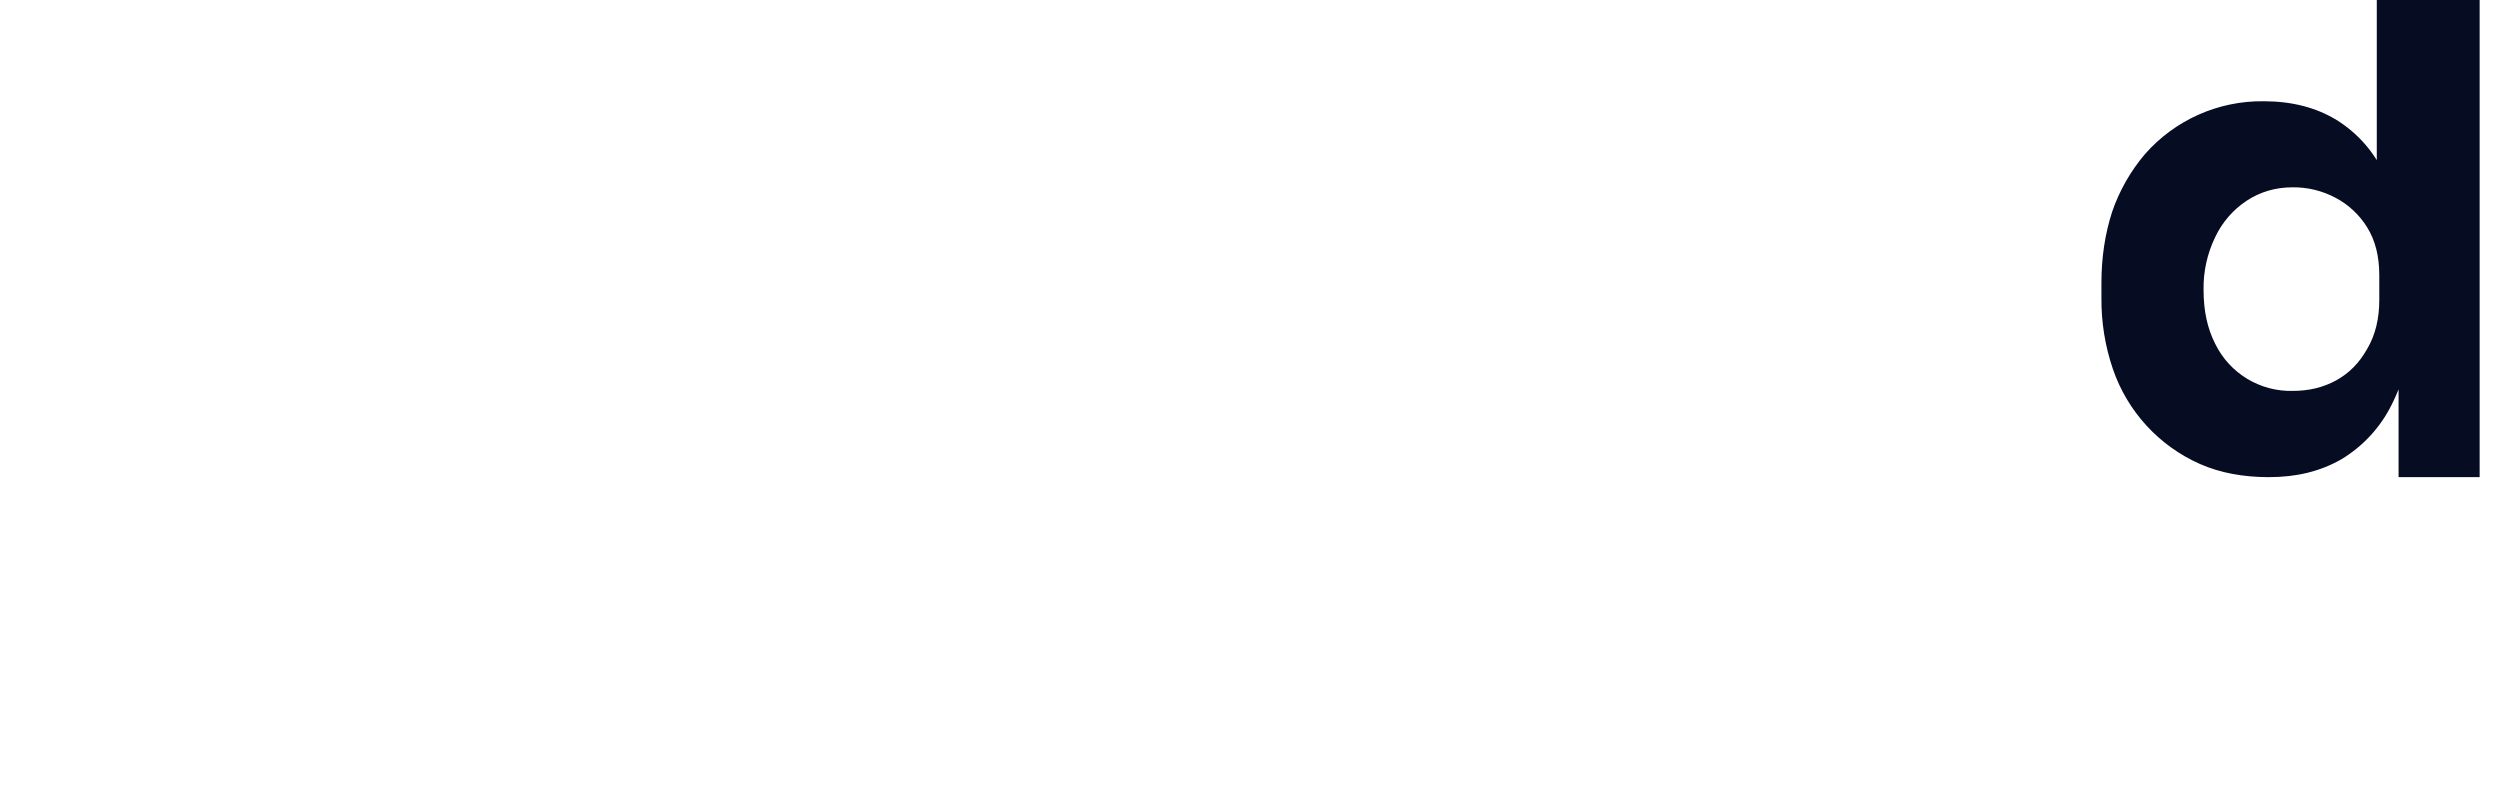
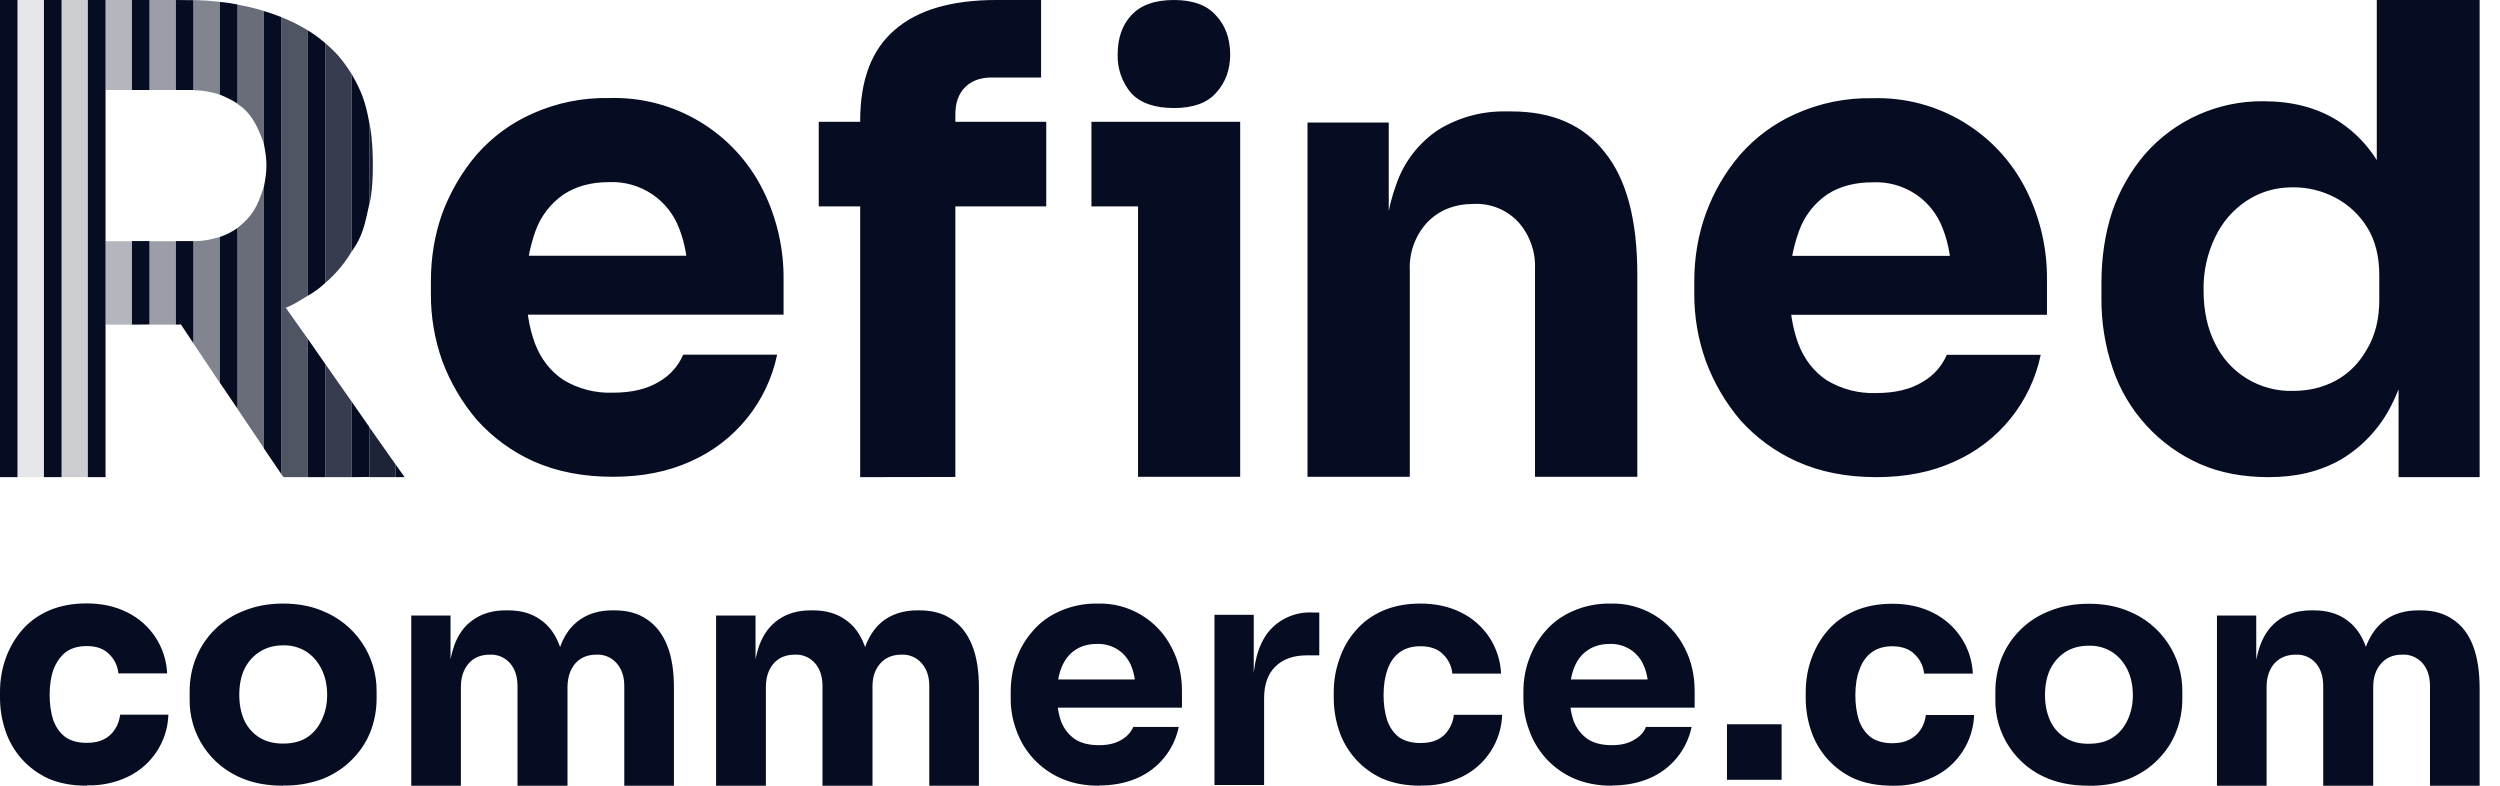
<svg xmlns="http://www.w3.org/2000/svg" width="140" height="44" fill="none" aria-label="Refined Commerce" viewBox="0 0 140 44">
  <g fill="#060D22">
-     <path d="M127.04 26.72c-1.38 0-2.7-.23-3.85-.74a9 9 0 0 1-4.87-5.32 12 12 0 0 1-.64-3.98v-.83q0-2.14.6-3.99a10 10 0 0 1 1.830-3.22 8.7 8.7 0 0 1 6.66-2.97q2.36 0 4.08 1.05a7 7 0 0 1 2.68 3.05q.97 1.98 1.07 4.92l-1.5-1.41V0h5.76v26.72h-4.54v-8.85h.78a11 11 0 0 1-1.18 4.82 7.4 7.4 0 0 1-2.82 3.04c-1.2.68-2.51.99-4.060.99m1.37-4.83q1.33 0 2.4-.58 1.1-.6 1.75-1.77.69-1.16.68-2.79v-1.34q0-1.59-.68-2.68a4.6 4.6 0 0 0-1.78-1.66 5 5 0 0 0-2.4-.58q-1.43 0-2.58.76a5 5 0 0 0-1.75 2.03 6.5 6.5 0 0 0-.65 2.97q0 1.73.65 3a4.7 4.7 0 0 0 4.36 2.64" />
+     <path d="M127.04 26.72c-1.38 0-2.7-.23-3.85-.74a9 9 0 0 1-4.87-5.32 12 12 0 0 1-.64-3.98v-.83q0-2.14.6-3.99a10 10 0 0 1 1.83-3.22 8.7 8.7 0 0 1 6.66-2.97q2.36 0 4.08 1.05a7 7 0 0 1 2.68 3.05q.97 1.98 1.07 4.92l-1.5-1.41V0h5.76v26.72h-4.54v-8.85h.78a11 11 0 0 1-1.18 4.82 7.4 7.4 0 0 1-2.82 3.04c-1.2.68-2.51.99-4.06.99m1.37-4.83q1.33 0 2.4-.58 1.1-.6 1.75-1.77.69-1.16.68-2.79v-1.34q0-1.59-.68-2.68a4.6 4.6 0 0 0-1.78-1.66 5 5 0 0 0-2.4-.58q-1.43 0-2.58.76a5 5 0 0 0-1.75 2.03 6.5 6.5 0 0 0-.65 2.97q0 1.73.65 3a4.7 4.7 0 0 0 4.36 2.64m-23.33 4.83q-2.5 0-4.44-.87a9.5 9.5 0 0 1-3.18-2.32 11 11 0 0 1-1.93-3.3 11 11 0 0 1-.65-3.76v-.72q0-2 .65-3.8.68-1.85 1.93-3.3a9 9 0 0 1 3.11-2.28 10 10 0 0 1 4.3-.87 9.3 9.3 0 0 1 8.62 5.18 11 11 0 0 1 1.14 5v1.95H97.28v-3.3h13.88l-1.86 1.52q0-1.77-.5-3.04a4 4 0 0 0-1.5-1.92 4 4 0 0 0-2.44-.68q-1.5 0-2.54.68a4.2 4.2 0 0 0-1.57 2.03 9 9 0 0 0-.54 3.22q0 1.78.5 3.12.5 1.3 1.58 2.03a5 5 0 0 0 2.79.72q1.57 0 2.58-.62a3.2 3.2 0 0 0 1.36-1.52h5.26a8.4 8.4 0 0 1-4.84 5.98q-1.89.87-4.36.87m-31.86-.02V6.86h4.55v8.5h-.33q0-3.03.76-5.06a6 6 0 0 1 2.36-3.04 7 7 0 0 1 3.83-1.02h.25q3.44 0 5.22 2.28 1.83 2.25 1.83 6.85V26.7h-5.73V15.04a3.7 3.7 0 0 0-.93-2.6 3.2 3.2 0 0 0-2.5-1.02q-1.62 0-2.62 1.05a3.7 3.7 0 0 0-.96 2.68V26.7zm-9.49 0V6.82h5.72V26.7zm-2.61-15.14V6.82h8.33v4.74zm4.62-5.51q-1.62 0-2.4-.84a3.2 3.2 0 0 1-.75-2.17q0-1.35.75-2.17.78-.87 2.4-.87 1.6 0 2.36.87.78.83.79 2.17 0 1.31-.8 2.17-.75.84-2.35.84M48.17 26.72V6.77q0-3.45 1.94-5.1Q52.03 0 55.8 0h2.5v4.34h-2.76q-.96 0-1.5.55-.54.54-.54 1.52v20.3zm-2.32-15.16V6.82h12.74v4.74zM34.33 26.7q-2.5 0-4.44-.86a9.5 9.5 0 0 1-3.18-2.32 11 11 0 0 1-1.94-3.3 11 11 0 0 1-.64-3.76v-.72q0-2 .64-3.8.69-1.84 1.94-3.3a9 9 0 0 1 3.11-2.28 10 10 0 0 1 4.3-.87 9.3 9.3 0 0 1 8.62 5.18 11 11 0 0 1 1.14 5v1.95H26.53v-3.3H40.4l-1.86 1.53q0-1.78-.5-3.04a4 4 0 0 0-1.5-1.92 4 4 0 0 0-2.44-.69q-1.5 0-2.54.69A4.2 4.2 0 0 0 30 12.9a9 9 0 0 0-.54 3.23q0 1.77.5 3.11.5 1.3 1.58 2.03a5 5 0 0 0 2.79.72q1.57 0 2.57-.61a3.2 3.2 0 0 0 1.36-1.52h5.26a8.4 8.4 0 0 1-4.83 5.97q-1.9.87-4.36.87M0 26.72V0h.98v26.72zm2.46 0V0h.99v26.72z" />
+     <path fill-opacity=".1" d="M.98 26.72V0h1.48v26.72z" />
+     <path fill-opacity=".2" d="M3.45 26.72V0h1.47v26.72z" />
+     <path fill-opacity=".3" d="M5.9 5.04V0h1.5v5.04z" />
+     <path fill-opacity=".4" d="M8.37 5.04V0h1.48v5.04z" />
+     <path fill-opacity=".5" d="M10.83 5.04V0c.57.02.9.04 1.48.1v5.2a5 5 0 0 0-1.48-.25" />
+     <path fill-opacity=".6" d="M13.3 5.81V.26c.54.1.86.17 1.47.35v7.41c-.37-1.02-.71-1.7-1.47-2.2" />
+     <path fill-opacity=".8" d="M18.22 15.84V2.42c.65.56.97.94 1.48 1.74v9.91a7 7 0 0 1-1.48 1.77" />
+     <path fill-opacity=".9" d="M20.68 11.43V6.87s.2.75.2 2.37-.2 2.19-.2 2.19" />
+     <path fill-opacity=".7" d="M15.76.96c.59.24.9.4 1.48.74v14.86c-.5.3-.87.55-1.24.67l1.24 1.75v7.74h-1.36l-.12-.16z" />
+     <path fill-opacity=".3" d="M5.9 18.18v-4.67h1.5v4.67z" />
+     <path fill-opacity=".4" d="M8.37 18.18v-4.67h1.48v4.67z" />
+     <path fill-opacity=".8" d="M18.22 26.72v-6.33l1.48 2.11v4.22z" />
+     <path fill-opacity=".9" d="M20.68 26.72v-2.8l1.48 2.1v.7z" />
+     <path fill-opacity=".5" d="M10.83 19.23v-5.72c.62-.01.93-.09 1.48-.24v8.17z" />
+     <path fill-opacity=".6" d="M13.3 22.9V12.76c.86-.67 1.12-1.21 1.47-2.28v14.6z" />
+     <path d="M4.92 26.72V0h.99v26.72zM7.39 5.04V0h.98v5.04zm2.46 0V0l.98.01v5.03zm2.46.26V.11c.39.03.61.07.99.14V5.8a6 6 0 0 0-.99-.5m4.93 11.26V1.7c.4.25.6.4.98.72v13.42a5 5 0 0 1-.98.72m2.46-2.48V4.16c.55.96.77 1.56.98 2.71v4.56c-.24 1.12-.37 1.8-.98 2.65m-4.93-6.05V.62c.4.11.61.2.99.34v25.6l-.99-1.46V10.5c.2-.97.2-1.51 0-2.47M7.39 18.18V13.5h.98v4.67zm2.46 0V13.5h.98v5.72l-.7-1.05zm2.46 3.25v-8.16c.39-.14.6-.24.99-.5v10.12zm4.93 5.29v-7.74l.98 1.41v6.33zm2.46 0V22.5l.98 1.41v2.8zm2.46 0v-.7l.5.7zM124.15 44v-9.53h2.2v4.1h-.15a7 7 0 0 1 .37-2.43q.36-.97 1.09-1.46.73-.5 1.79-.5h.12q1.07 0 1.79.5.73.49 1.1 1.46t.38 2.44h-.68a7 7 0 0 1 .36-2.44q.39-.97 1.11-1.46.74-.5 1.8-.5h.11q1.09 0 1.81.5.75.49 1.13 1.46t.38 2.44V44h-2.78v-5.58q0-.79-.41-1.27a1.4 1.4 0 0 0-1.15-.49q-.75 0-1.18.5-.44.5-.44 1.31V44h-2.8v-5.58q0-.79-.4-1.27a1.4 1.4 0 0 0-1.14-.49q-.75 0-1.2.5-.43.5-.43 1.31V44zm-7.18 0q-1.26 0-2.23-.38a4.7 4.7 0 0 1-3-4.49v-.4q0-.98.35-1.88a4.7 4.7 0 0 1 2.7-2.64q.98-.4 2.18-.4 1.23 0 2.19.4a4.8 4.8 0 0 1 3.05 4.52v.4q0 .98-.35 1.86-.34.87-1.02 1.55-.66.68-1.63 1.08a6 6 0 0 1-2.24.38m0-2.35q.82 0 1.35-.35t.82-.97q.3-.63.3-1.39 0-.81-.3-1.43t-.85-.99a2.3 2.3 0 0 0-1.32-.36q-.77 0-1.32.36-.56.37-.86 1-.27.6-.27 1.42 0 .76.28 1.4.27.6.83.96t1.34.35M105.98 44q-1.23 0-2.15-.4a4.5 4.5 0 0 1-2.41-2.68q-.3-.89-.3-1.82v-.33q0-.98.31-1.86.32-.9.92-1.6t1.52-1.1 2.1-.4q1.28 0 2.27.5a4 4 0 0 1 2.24 3.41h-2.73a1.7 1.7 0 0 0-.52-1.07q-.43-.45-1.26-.46-.7 0-1.17.35-.45.34-.67.96-.23.6-.23 1.44 0 .76.2 1.4.22.6.67.95.47.33 1.21.33.56 0 .94-.2.4-.2.63-.55.24-.36.3-.83h2.7a4 4 0 0 1-2.27 3.47 5 5 0 0 1-2.3.49m-9.27-.33v-3.11h3.06v3.11zm-6.45.33q-1.2 0-2.15-.42a4.6 4.6 0 0 1-2.48-2.7 5 5 0 0 1-.32-1.8v-.35q0-.96.32-1.83.33-.9.93-1.58.61-.7 1.52-1.1a5 5 0 0 1 2.08-.42 4.5 4.5 0 0 1 4.19 2.5q.55 1.08.55 2.39v.94h-8.42v-1.58h6.74l-.9.73q0-.86-.25-1.46a2 2 0 0 0-.73-.92 2 2 0 0 0-1.18-.34q-.73 0-1.23.34-.51.33-.77.97t-.26 1.55q0 .84.24 1.5.25.6.77.97.53.34 1.35.34.77 0 1.25-.3.5-.28.66-.72h2.56a4 4 0 0 1-2.35 2.87q-.92.4-2.12.41m-10.7.01q-1.23 0-2.15-.4a4.5 4.5 0 0 1-2.42-2.68q-.3-.9-.3-1.83v-.33q0-.98.32-1.86.3-.9.92-1.6.6-.7 1.51-1.1.92-.4 2.1-.4 1.29 0 2.28.5a4 4 0 0 1 2.24 3.42h-2.73a1.7 1.7 0 0 0-.52-1.08q-.43-.45-1.27-.45-.7 0-1.16.34t-.68.96-.22 1.44q0 .77.2 1.4.21.6.66.95.47.33 1.22.33.55 0 .94-.19.4-.2.62-.56.24-.36.3-.83h2.7a4 4 0 0 1-2.27 3.48 5 5 0 0 1-2.3.48m-11.54-.03v-9.53h2.2v4.09h-.04q0-2.02.85-3.12a3 3 0 0 1 2.5-1.1h.36v2.4h-.7q-1.13 0-1.76.63-.63.61-.63 1.78v4.85zm-6.46.04q-1.22 0-2.15-.42a4.6 4.6 0 0 1-2.49-2.7 5 5 0 0 1-.31-1.8v-.35q0-.96.31-1.83.33-.9.94-1.58.6-.7 1.51-1.1a5 5 0 0 1 2.08-.42 4.5 4.5 0 0 1 4.19 2.5q.56 1.08.56 2.39v.94h-8.43v-1.58h6.74l-.9.73q0-.86-.24-1.46a2 2 0 0 0-.73-.92 2 2 0 0 0-1.19-.34q-.73 0-1.23.34-.5.33-.76.97t-.26 1.55q0 .84.24 1.5.24.6.76.97.52.34 1.36.34.76 0 1.25-.3.48-.28.66-.72h2.55a4 4 0 0 1-2.34 2.87q-.92.4-2.12.41M40.1 44v-9.53h2.21v4.1h-.15a7 7 0 0 1 .36-2.43q.36-.97 1.1-1.46.73-.5 1.78-.5h.13q1.06 0 1.78.5.74.49 1.1 1.46.38.97.38 2.44h-.68a7 7 0 0 1 .37-2.44q.38-.97 1.1-1.46.75-.5 1.8-.5h.12q1.08 0 1.8.5.75.49 1.14 1.46t.38 2.44V44h-2.78v-5.58q0-.79-.42-1.27a1.4 1.4 0 0 0-1.14-.49q-.75 0-1.19.5t-.43 1.31V44h-2.8v-5.58q0-.79-.41-1.27a1.4 1.4 0 0 0-1.13-.49q-.77 0-1.2.5t-.43 1.31V44zm-17.07 0v-9.53h2.2v4.1h-.15a7 7 0 0 1 .36-2.43q.35-.97 1.1-1.46.73-.5 1.78-.5h.13q1.07 0 1.78.5.74.49 1.1 1.46.38.97.38 2.44h-.68a7 7 0 0 1 .37-2.44q.37-.97 1.11-1.46.73-.5 1.79-.5h.12q1.08 0 1.8.5.75.49 1.14 1.46t.38 2.44V44h-2.78v-5.58q0-.79-.42-1.27a1.4 1.4 0 0 0-1.14-.49q-.75 0-1.19.5-.42.5-.43 1.31V44h-2.8v-5.58q0-.79-.41-1.27a1.4 1.4 0 0 0-1.13-.49q-.77 0-1.2.5t-.43 1.31V44zm-7.18 0q-1.26 0-2.23-.39a4.7 4.7 0 0 1-3-4.49v-.4q0-.99.35-1.87a4.7 4.7 0 0 1 2.7-2.65q.98-.4 2.18-.4 1.23 0 2.18.4a4.8 4.8 0 0 1 3.06 4.52v.4q0 .97-.35 1.87-.35.87-1.02 1.54-.66.68-1.63 1.08a6 6 0 0 1-2.24.38m0-2.35q.82 0 1.35-.35t.82-.98q.3-.62.3-1.39 0-.81-.3-1.42-.3-.63-.85-1a2.3 2.3 0 0 0-1.32-.36q-.76 0-1.32.37-.56.36-.86.99-.27.6-.27 1.42 0 .77.27 1.4.29.62.84.97t1.34.35M4.86 44q-1.23 0-2.15-.4A4.5 4.5 0 0 1 .3 40.91q-.3-.9-.3-1.83v-.33q0-.98.31-1.86.32-.9.92-1.6t1.51-1.1q.93-.4 2.1-.4 1.29 0 2.28.5a4 4 0 0 1 2.24 3.42H6.63a1.7 1.7 0 0 0-.52-1.08q-.43-.45-1.26-.45-.7 0-1.17.34-.44.35-.68.96-.22.6-.22 1.44 0 .77.2 1.4.22.6.67.95.47.33 1.21.33.56 0 .94-.19.4-.2.63-.56.24-.36.3-.83h2.7a4 4 0 0 1-2.27 3.48 5 5 0 0 1-2.3.48" />
  </g>
</svg>
